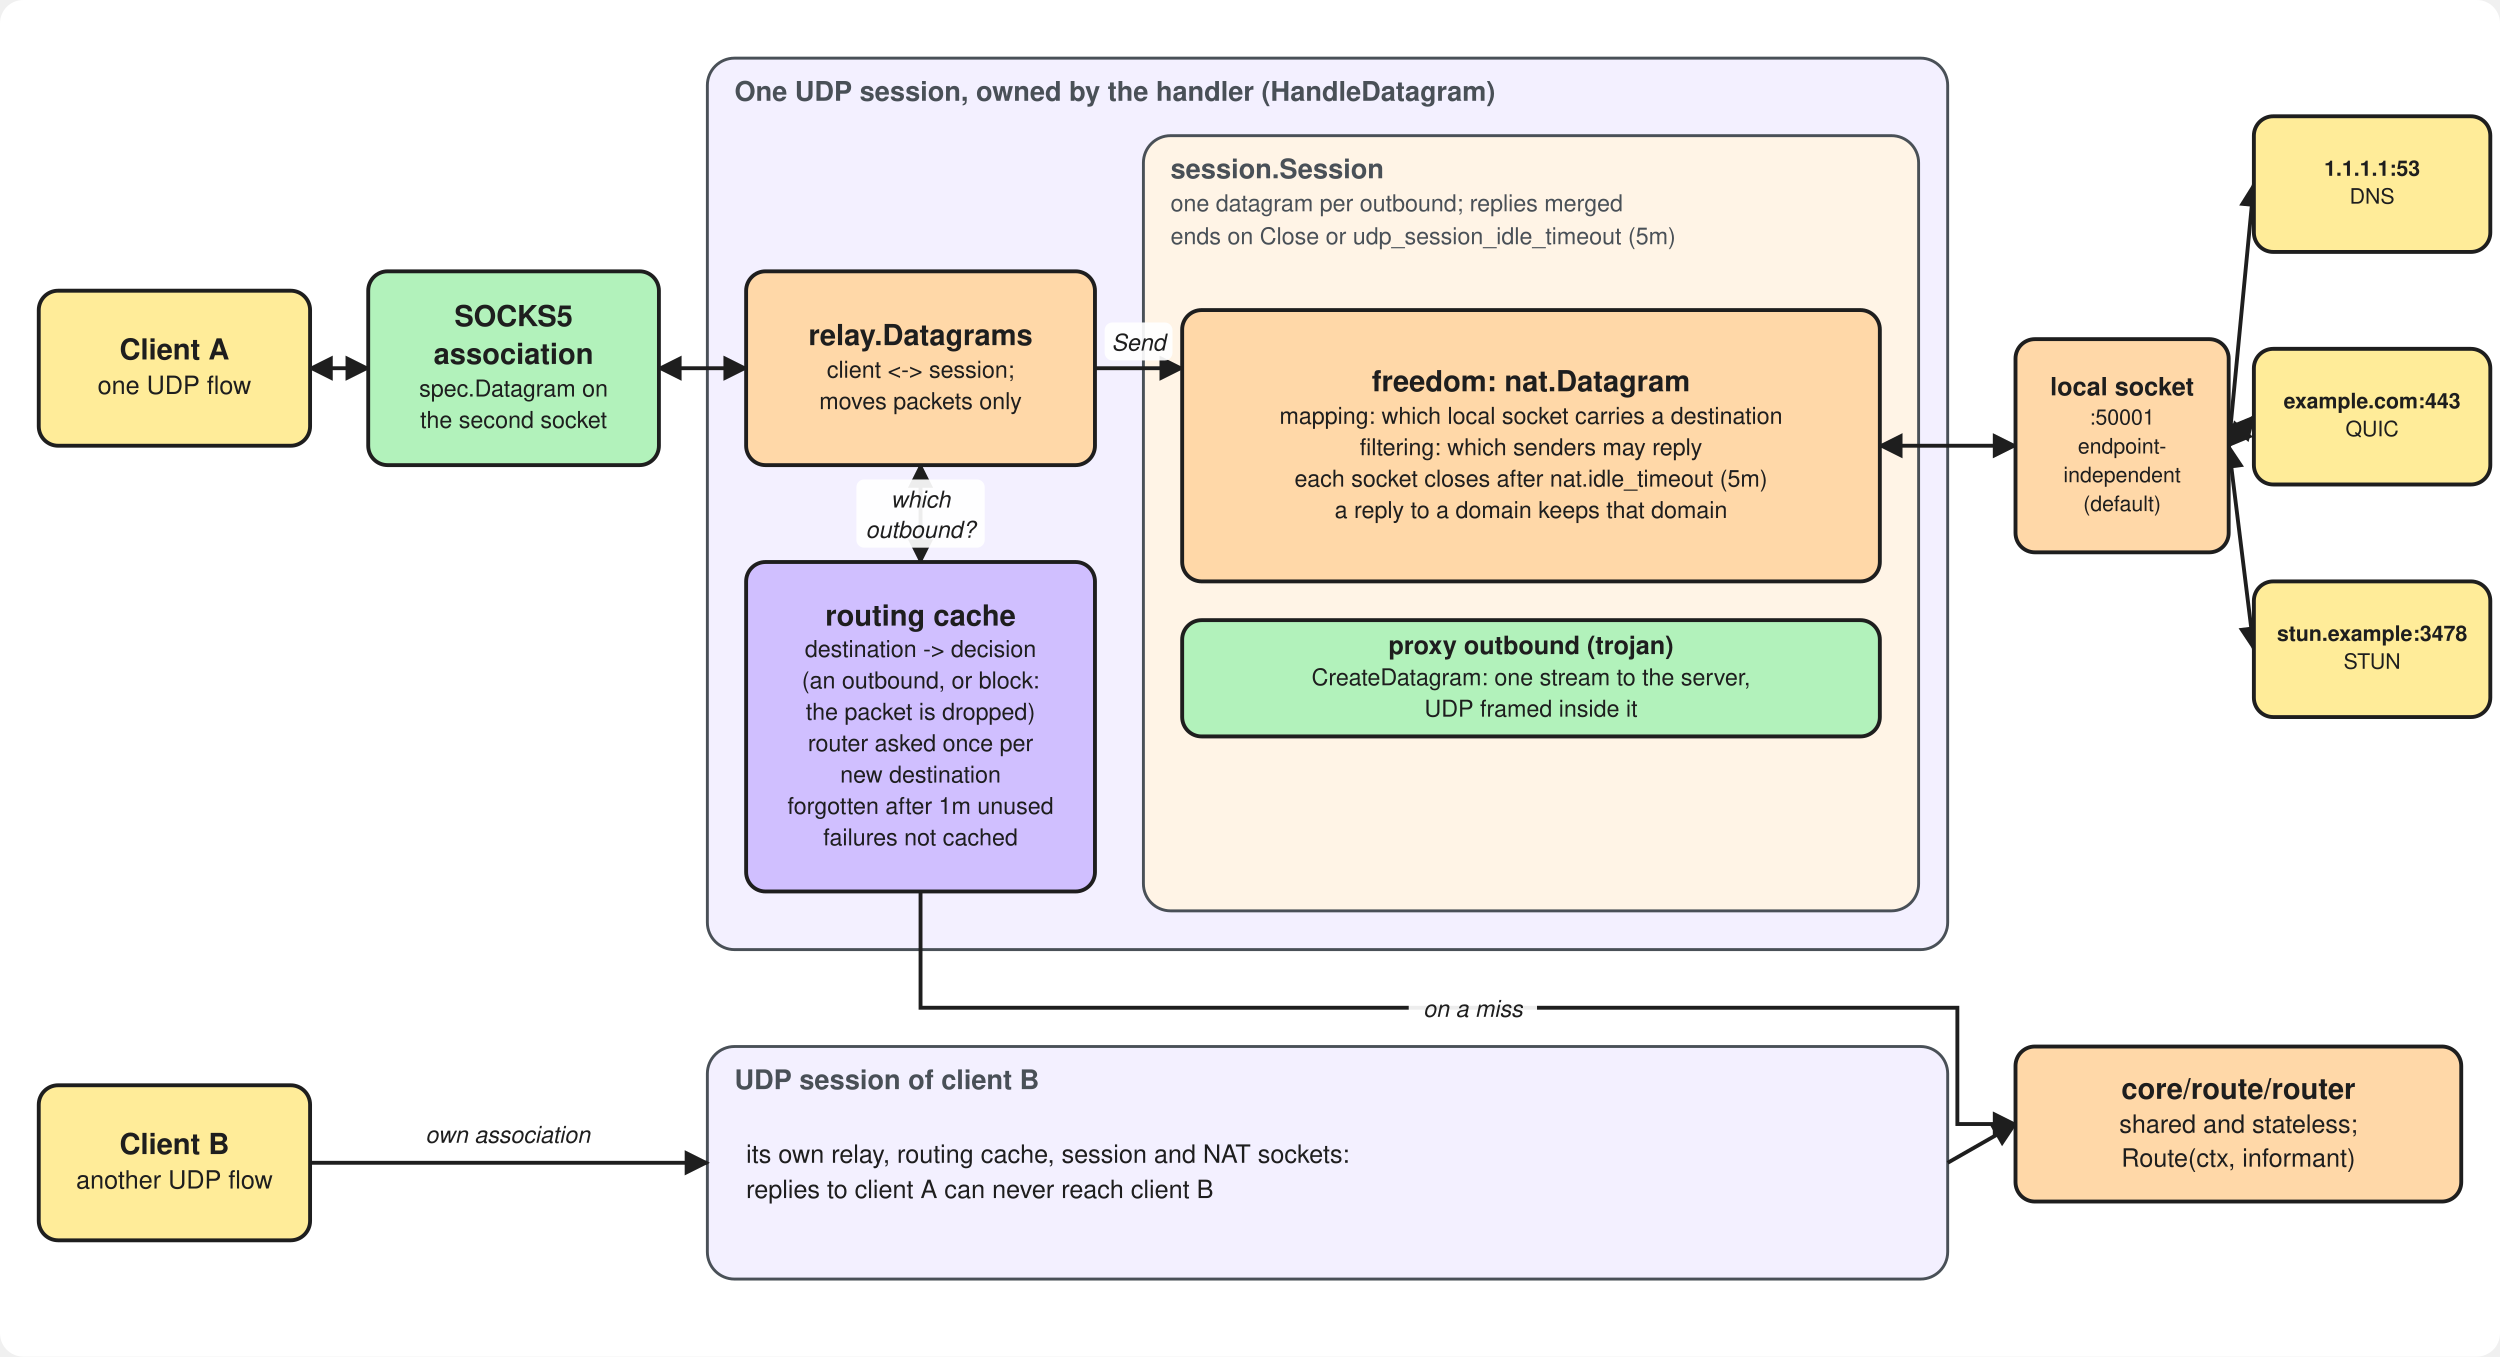
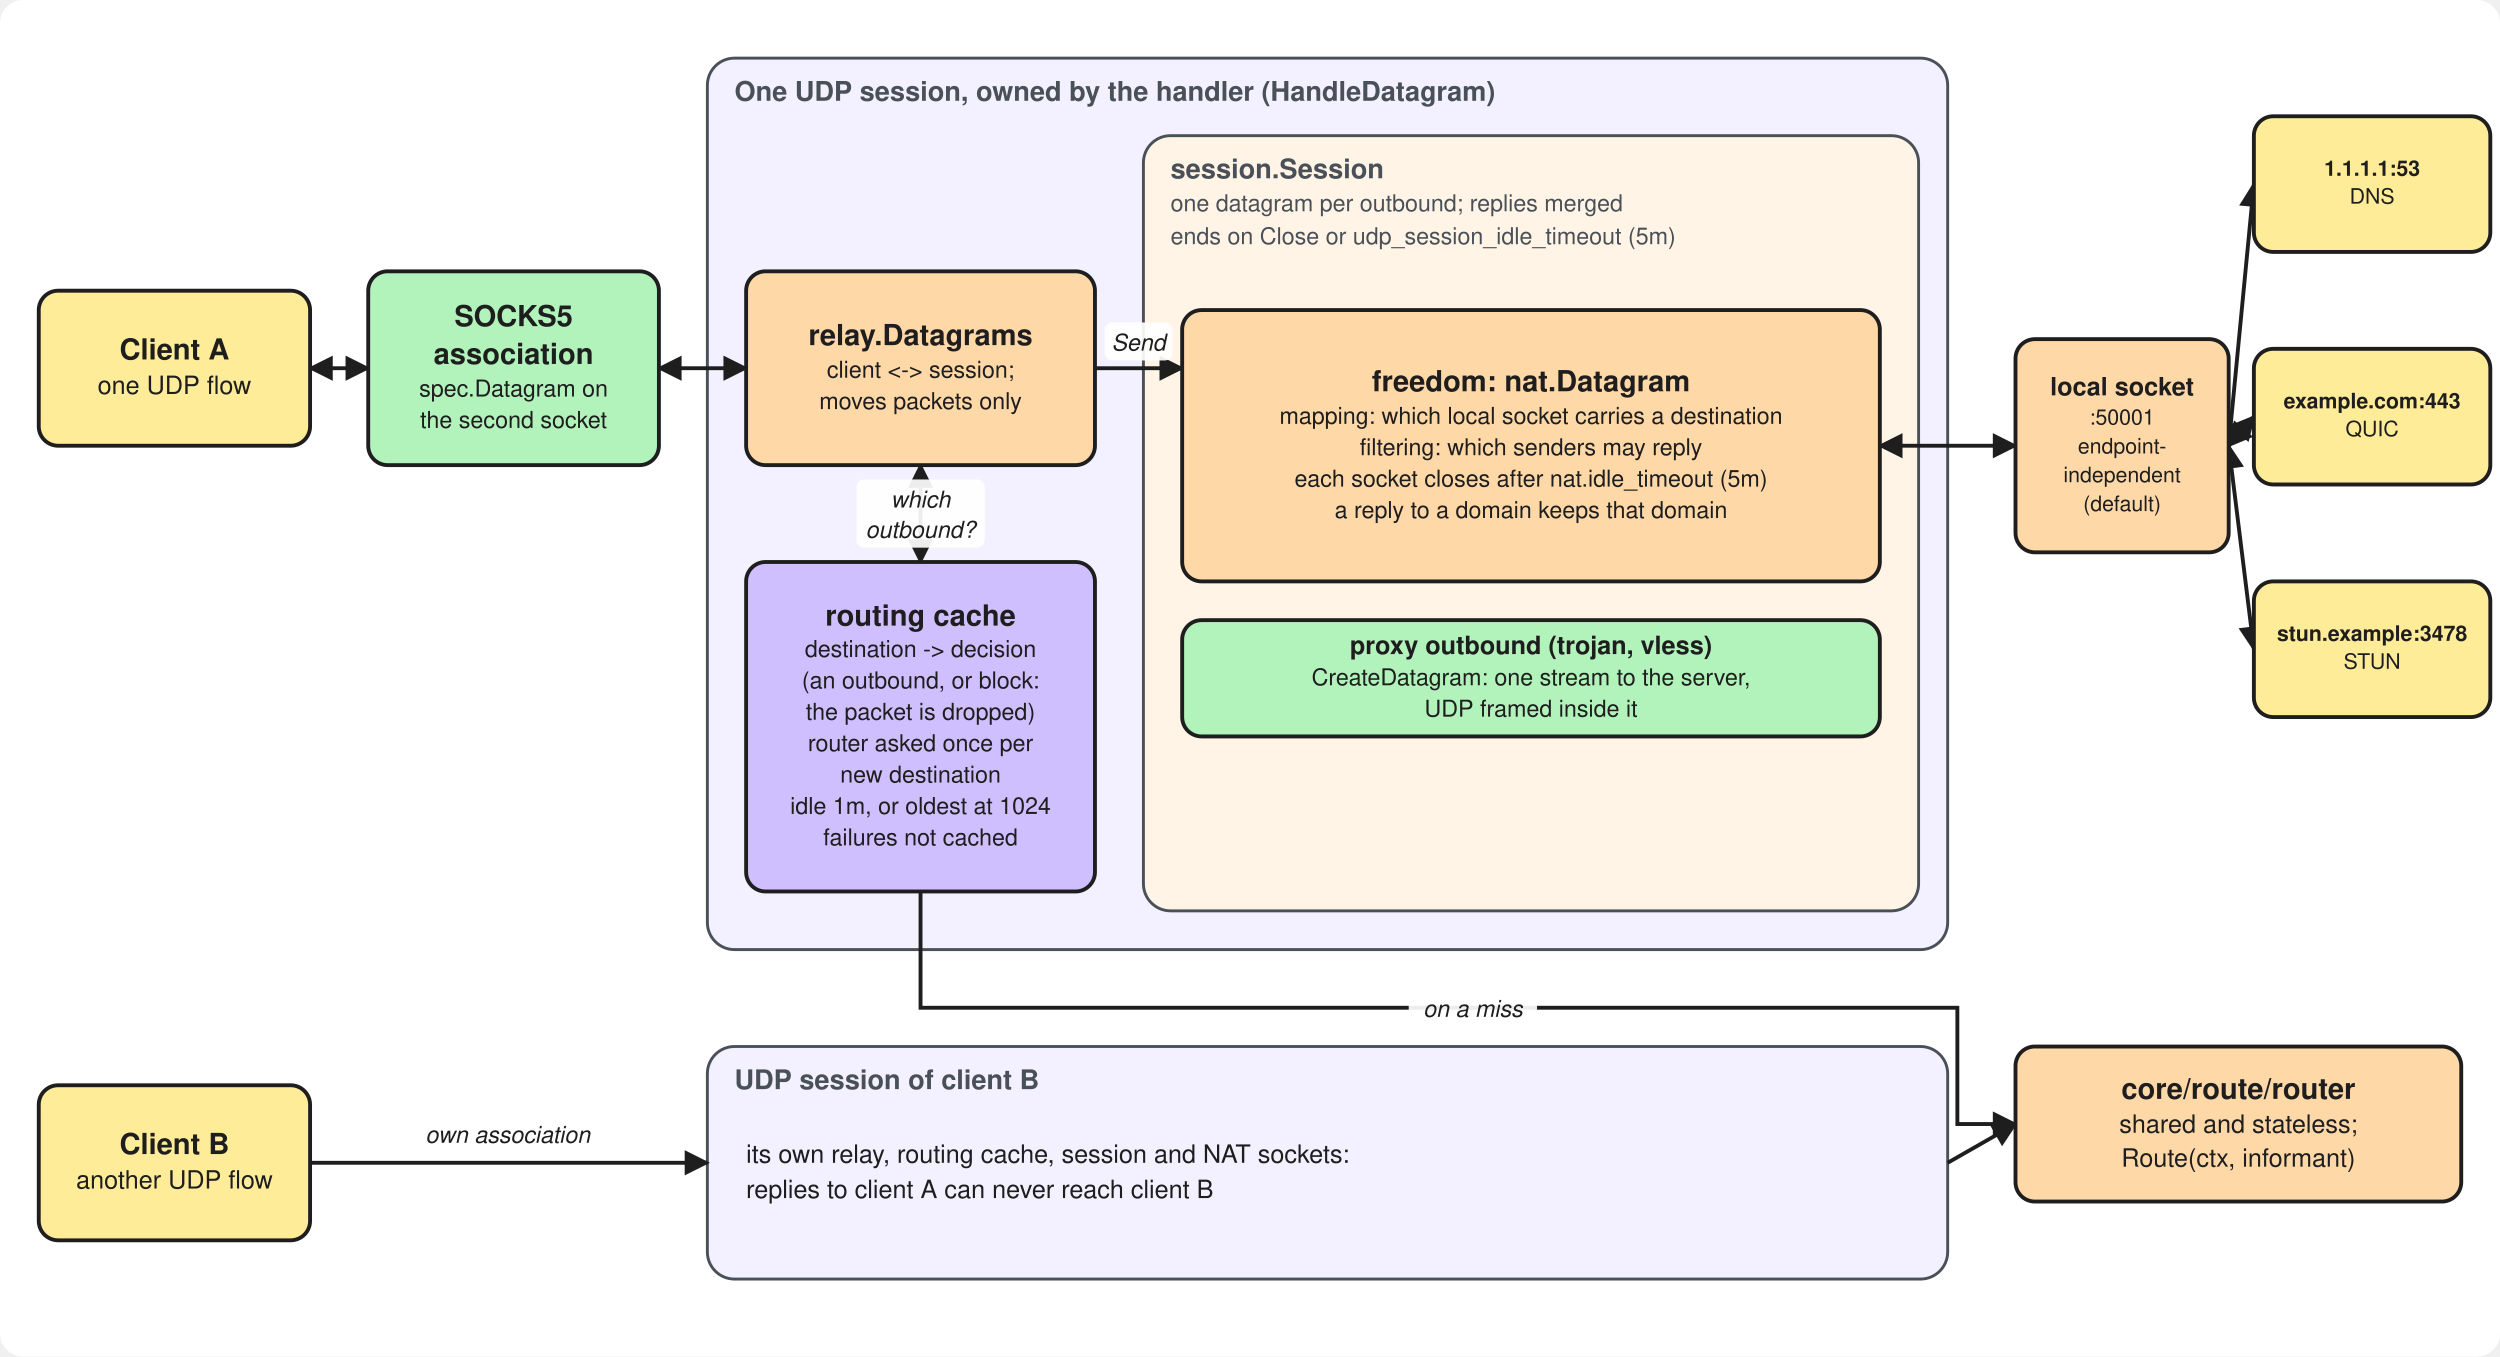
<svg xmlns="http://www.w3.org/2000/svg" viewBox="0 0 1290 700" width="1290" height="700" role="img" aria-label="What one UDP session is made of">
  <defs>
    <marker id="h0" viewBox="0 0 10 10" refX="9" refY="5" markerUnits="userSpaceOnUse" markerWidth="13" markerHeight="13" orient="auto-start-reverse">
      <path d="M0,0 L10,5 L0,10 z" fill="#1e1e1e" />
    </marker>
    <marker id="h1" viewBox="0 0 10 10" refX="9" refY="5" markerUnits="userSpaceOnUse" markerWidth="13" markerHeight="13" orient="auto-start-reverse">
      <path d="M0,0 L10,5 L0,10 z" fill="#c92a2a" />
    </marker>
    <marker id="h2" viewBox="0 0 10 10" refX="9" refY="5" markerUnits="userSpaceOnUse" markerWidth="13" markerHeight="13" orient="auto-start-reverse">
      <path d="M0,0 L10,5 L0,10 z" fill="#495057" />
    </marker>
  </defs>
  <rect x="0" y="0" width="1290" height="700" rx="12" fill="#ffffff" />
  <g font-family="Helvetica, Arial, sans-serif" fill="#1e1e1e">
    <rect x="365" y="30" width="640" height="460" rx="14" fill="#f3f0ff" stroke="#495057" stroke-width="1.5" />
    <text x="379" y="52" font-size="14" font-weight="bold" fill="#495057">One UDP session, owned by the handler (HandleDatagram)</text>
    <rect x="590" y="70" width="400" height="400" rx="14" fill="#fff4e6" stroke="#495057" stroke-width="1.5" />
    <text x="604" y="92" font-size="14" font-weight="bold" fill="#495057">session.Session</text>
    <text x="604" y="109" font-size="12" fill="#495057">one datagram per outbound; replies merged</text>
    <text x="604" y="126" font-size="12" fill="#495057">ends on Close or udp_session_idle_timeout (5m)</text>
    <rect x="365" y="540" width="640" height="120" rx="14" fill="#f3f0ff" stroke="#495057" stroke-width="1.5" />
    <text x="379" y="562" font-size="14" font-weight="bold" fill="#495057">UDP session of client B</text>
    <polyline points="160,190.0 190,190.0" fill="none" stroke="#1e1e1e" stroke-width="2" marker-end="url(#h0)" marker-start="url(#h0)" />
    <polyline points="340,190.0 385,190.0" fill="none" stroke="#1e1e1e" stroke-width="2" marker-end="url(#h0)" marker-start="url(#h0)" />
    <polyline points="475.0,240 475.0,290" fill="none" stroke="#1e1e1e" stroke-width="2" marker-end="url(#h0)" marker-start="url(#h0)" />
    <polyline points="565,190.0 610,190.0" fill="none" stroke="#1e1e1e" stroke-width="2" marker-end="url(#h0)" />
    <polyline points="970,230.0 1040,230.0" fill="none" stroke="#1e1e1e" stroke-width="2" marker-end="url(#h0)" marker-start="url(#h0)" />
    <polyline points="1150,230.0 1163,95.0" fill="none" stroke="#1e1e1e" stroke-width="2" marker-end="url(#h0)" marker-start="url(#h0)" />
    <polyline points="1150,230.0 1163,215.0" fill="none" stroke="#1e1e1e" stroke-width="2" marker-end="url(#h0)" marker-start="url(#h0)" />
    <polyline points="1150,230.0 1163,335.0" fill="none" stroke="#1e1e1e" stroke-width="2" marker-end="url(#h0)" marker-start="url(#h0)" />
    <polyline points="475.0,460 475,520 1010,520 1010,580 1040,580.0" fill="none" stroke="#1e1e1e" stroke-width="2" marker-end="url(#h0)" />
    <polyline points="160,600.0 365,600" fill="none" stroke="#1e1e1e" stroke-width="2" marker-end="url(#h0)" />
    <polyline points="1005,600 1040,580.0" fill="none" stroke="#1e1e1e" stroke-width="2" marker-end="url(#h0)" />
    <rect x="20" y="150" width="140" height="80" rx="10" fill="#ffec99" stroke="#1e1e1e" stroke-width="2" />
    <text x="90.0" y="185.5" text-anchor="middle" font-size="15" font-weight="bold">Client A</text>
    <text x="90.0" y="203.3" text-anchor="middle" font-size="13">one UDP flow</text>
    <rect x="190" y="140" width="150" height="100" rx="10" fill="#b2f2bb" stroke="#1e1e1e" stroke-width="2" />
    <text x="265.0" y="168.3" text-anchor="middle" font-size="15" font-weight="bold">SOCKS5</text>
    <text x="265.0" y="187.8" text-anchor="middle" font-size="15" font-weight="bold">association</text>
    <text x="265.0" y="204.6" text-anchor="middle" font-size="12">spec.Datagram on</text>
    <text x="265.0" y="220.8" text-anchor="middle" font-size="12">the second socket</text>
    <rect x="385" y="140" width="180" height="100" rx="10" fill="#ffd8a8" stroke="#1e1e1e" stroke-width="2" />
    <text x="475.0" y="178.1" text-anchor="middle" font-size="15" font-weight="bold">relay.Datagrams</text>
    <text x="475.0" y="194.9" text-anchor="middle" font-size="12">client &lt;-&gt; session;</text>
    <text x="475.0" y="211.1" text-anchor="middle" font-size="12">moves packets only</text>
    <rect x="385" y="290" width="180" height="170" rx="10" fill="#d0bfff" stroke="#1e1e1e" stroke-width="2" />
    <text x="475.0" y="322.8" text-anchor="middle" font-size="15" font-weight="bold">routing cache</text>
    <text x="475.0" y="339" text-anchor="middle" font-size="12">destination -&gt; decision</text>
    <text x="475.0" y="355.2" text-anchor="middle" font-size="12">(an outbound, or block:</text>
    <text x="475.0" y="371.4" text-anchor="middle" font-size="12">the packet is dropped)</text>
    <text x="475.0" y="387.6" text-anchor="middle" font-size="12">router asked once per</text>
    <text x="475.0" y="403.8" text-anchor="middle" font-size="12">new destination</text>
-     <text x="475.0" y="420" text-anchor="middle" font-size="12">forgotten after 1m unused</text>
+     <text x="475.0" y="420" text-anchor="middle" font-size="12">idle 1m, or oldest at 1024</text>
    <text x="475.0" y="436.2" text-anchor="middle" font-size="12">failures not cached</text>
    <rect x="610" y="160" width="360" height="140" rx="10" fill="#ffd8a8" stroke="#1e1e1e" stroke-width="2" />
    <text x="790.0" y="201.9" text-anchor="middle" font-size="15" font-weight="bold">freedom: nat.Datagram</text>
    <text x="790.0" y="218.7" text-anchor="middle" font-size="12">mapping: which local socket carries a destination</text>
    <text x="790.0" y="234.9" text-anchor="middle" font-size="12">filtering: which senders may reply</text>
    <text x="790.0" y="251.1" text-anchor="middle" font-size="12">each socket closes after nat.idle_timeout (5m)</text>
    <text x="790.0" y="267.3" text-anchor="middle" font-size="12">a reply to a domain keeps that domain</text>
    <rect x="610" y="320" width="360" height="60" rx="10" fill="#b2f2bb" stroke="#1e1e1e" stroke-width="2" />
-     <text x="790.0" y="337.5" text-anchor="middle" font-size="13" font-weight="bold">proxy outbound (trojan)</text>
+     <text x="790.0" y="337.5" text-anchor="middle" font-size="13" font-weight="bold">proxy outbound (trojan, vless)</text>
    <text x="790.0" y="353.6" text-anchor="middle" font-size="12">CreateDatagram: one stream to the server,</text>
    <text x="790.0" y="369.8" text-anchor="middle" font-size="12">UDP framed inside it</text>
    <rect x="1040" y="175" width="110" height="110" rx="10" fill="#ffd8a8" stroke="#1e1e1e" stroke-width="2" />
    <text x="1095.0" y="204.0" text-anchor="middle" font-size="13" font-weight="bold">local socket</text>
    <text x="1095.0" y="219.1" text-anchor="middle" font-size="11">:50001</text>
    <text x="1095.0" y="234.0" text-anchor="middle" font-size="11">endpoint-</text>
    <text x="1095.0" y="248.8" text-anchor="middle" font-size="11">independent</text>
    <text x="1095.0" y="263.7" text-anchor="middle" font-size="11">(default)</text>
    <rect x="1163" y="60" width="122" height="70" rx="10" fill="#ffec99" stroke="#1e1e1e" stroke-width="2" />
    <text x="1224.0" y="90.7" text-anchor="middle" font-size="11" font-weight="bold">1.1.1.1:53</text>
    <text x="1224.0" y="105.1" text-anchor="middle" font-size="11">DNS</text>
    <rect x="1163" y="180" width="122" height="70" rx="10" fill="#ffec99" stroke="#1e1e1e" stroke-width="2" />
    <text x="1224.0" y="210.7" text-anchor="middle" font-size="11" font-weight="bold">example.com:443</text>
    <text x="1224.0" y="225.1" text-anchor="middle" font-size="11">QUIC</text>
    <rect x="1163" y="300" width="122" height="70" rx="10" fill="#ffec99" stroke="#1e1e1e" stroke-width="2" />
    <text x="1224.0" y="330.7" text-anchor="middle" font-size="11" font-weight="bold">stun.example:3478</text>
    <text x="1224.0" y="345.1" text-anchor="middle" font-size="11">STUN</text>
    <rect x="1040" y="540" width="230" height="80" rx="10" fill="#ffd8a8" stroke="#1e1e1e" stroke-width="2" />
    <text x="1155.0" y="567" text-anchor="middle" font-size="15" font-weight="bold">core/route/router</text>
    <text x="1155.0" y="584.5" text-anchor="middle" font-size="13">shared and stateless;</text>
    <text x="1155.0" y="602" text-anchor="middle" font-size="13">Route(ctx, informant)</text>
    <rect x="20" y="560" width="140" height="80" rx="10" fill="#ffec99" stroke="#1e1e1e" stroke-width="2" />
    <text x="90.0" y="595.5" text-anchor="middle" font-size="15" font-weight="bold">Client B</text>
    <text x="90.0" y="613.3" text-anchor="middle" font-size="13">another UDP flow</text>
    <text x="385" y="600.0" text-anchor="start" font-size="13" fill="#1e1e1e">its own relay, routing cache, session and NAT sockets:</text>
    <text x="385" y="618.2" text-anchor="start" font-size="13" fill="#1e1e1e">replies to client A can never reach client B</text>
    <rect x="441.9" y="247.4" width="66.2" height="35.2" rx="4" fill="#ffffff" opacity="0.92" />
    <text x="475" y="261.9" text-anchor="middle" font-size="12" font-style="italic" fill="#1e1e1e">which</text>
    <text x="475" y="277.5" text-anchor="middle" font-size="12" font-style="italic" fill="#1e1e1e">outbound?</text>
    <rect x="570.0" y="166.4" width="35.0" height="19.6" rx="4" fill="#ffffff" opacity="0.92" />
    <text x="587.5" y="180.9" text-anchor="middle" font-size="12" font-style="italic" fill="#1e1e1e">Send</text>
    <rect x="726.9" y="510.2" width="66.2" height="19.6" rx="4" fill="#ffffff" opacity="0.92" />
    <text x="760" y="524.7" text-anchor="middle" font-size="12" font-style="italic" fill="#1e1e1e">on a miss</text>
    <rect x="210.2" y="575.2" width="103.6" height="19.6" rx="4" fill="#ffffff" opacity="0.92" />
    <text x="262" y="589.7" text-anchor="middle" font-size="12" font-style="italic" fill="#1e1e1e">own association</text>
  </g>
</svg>
